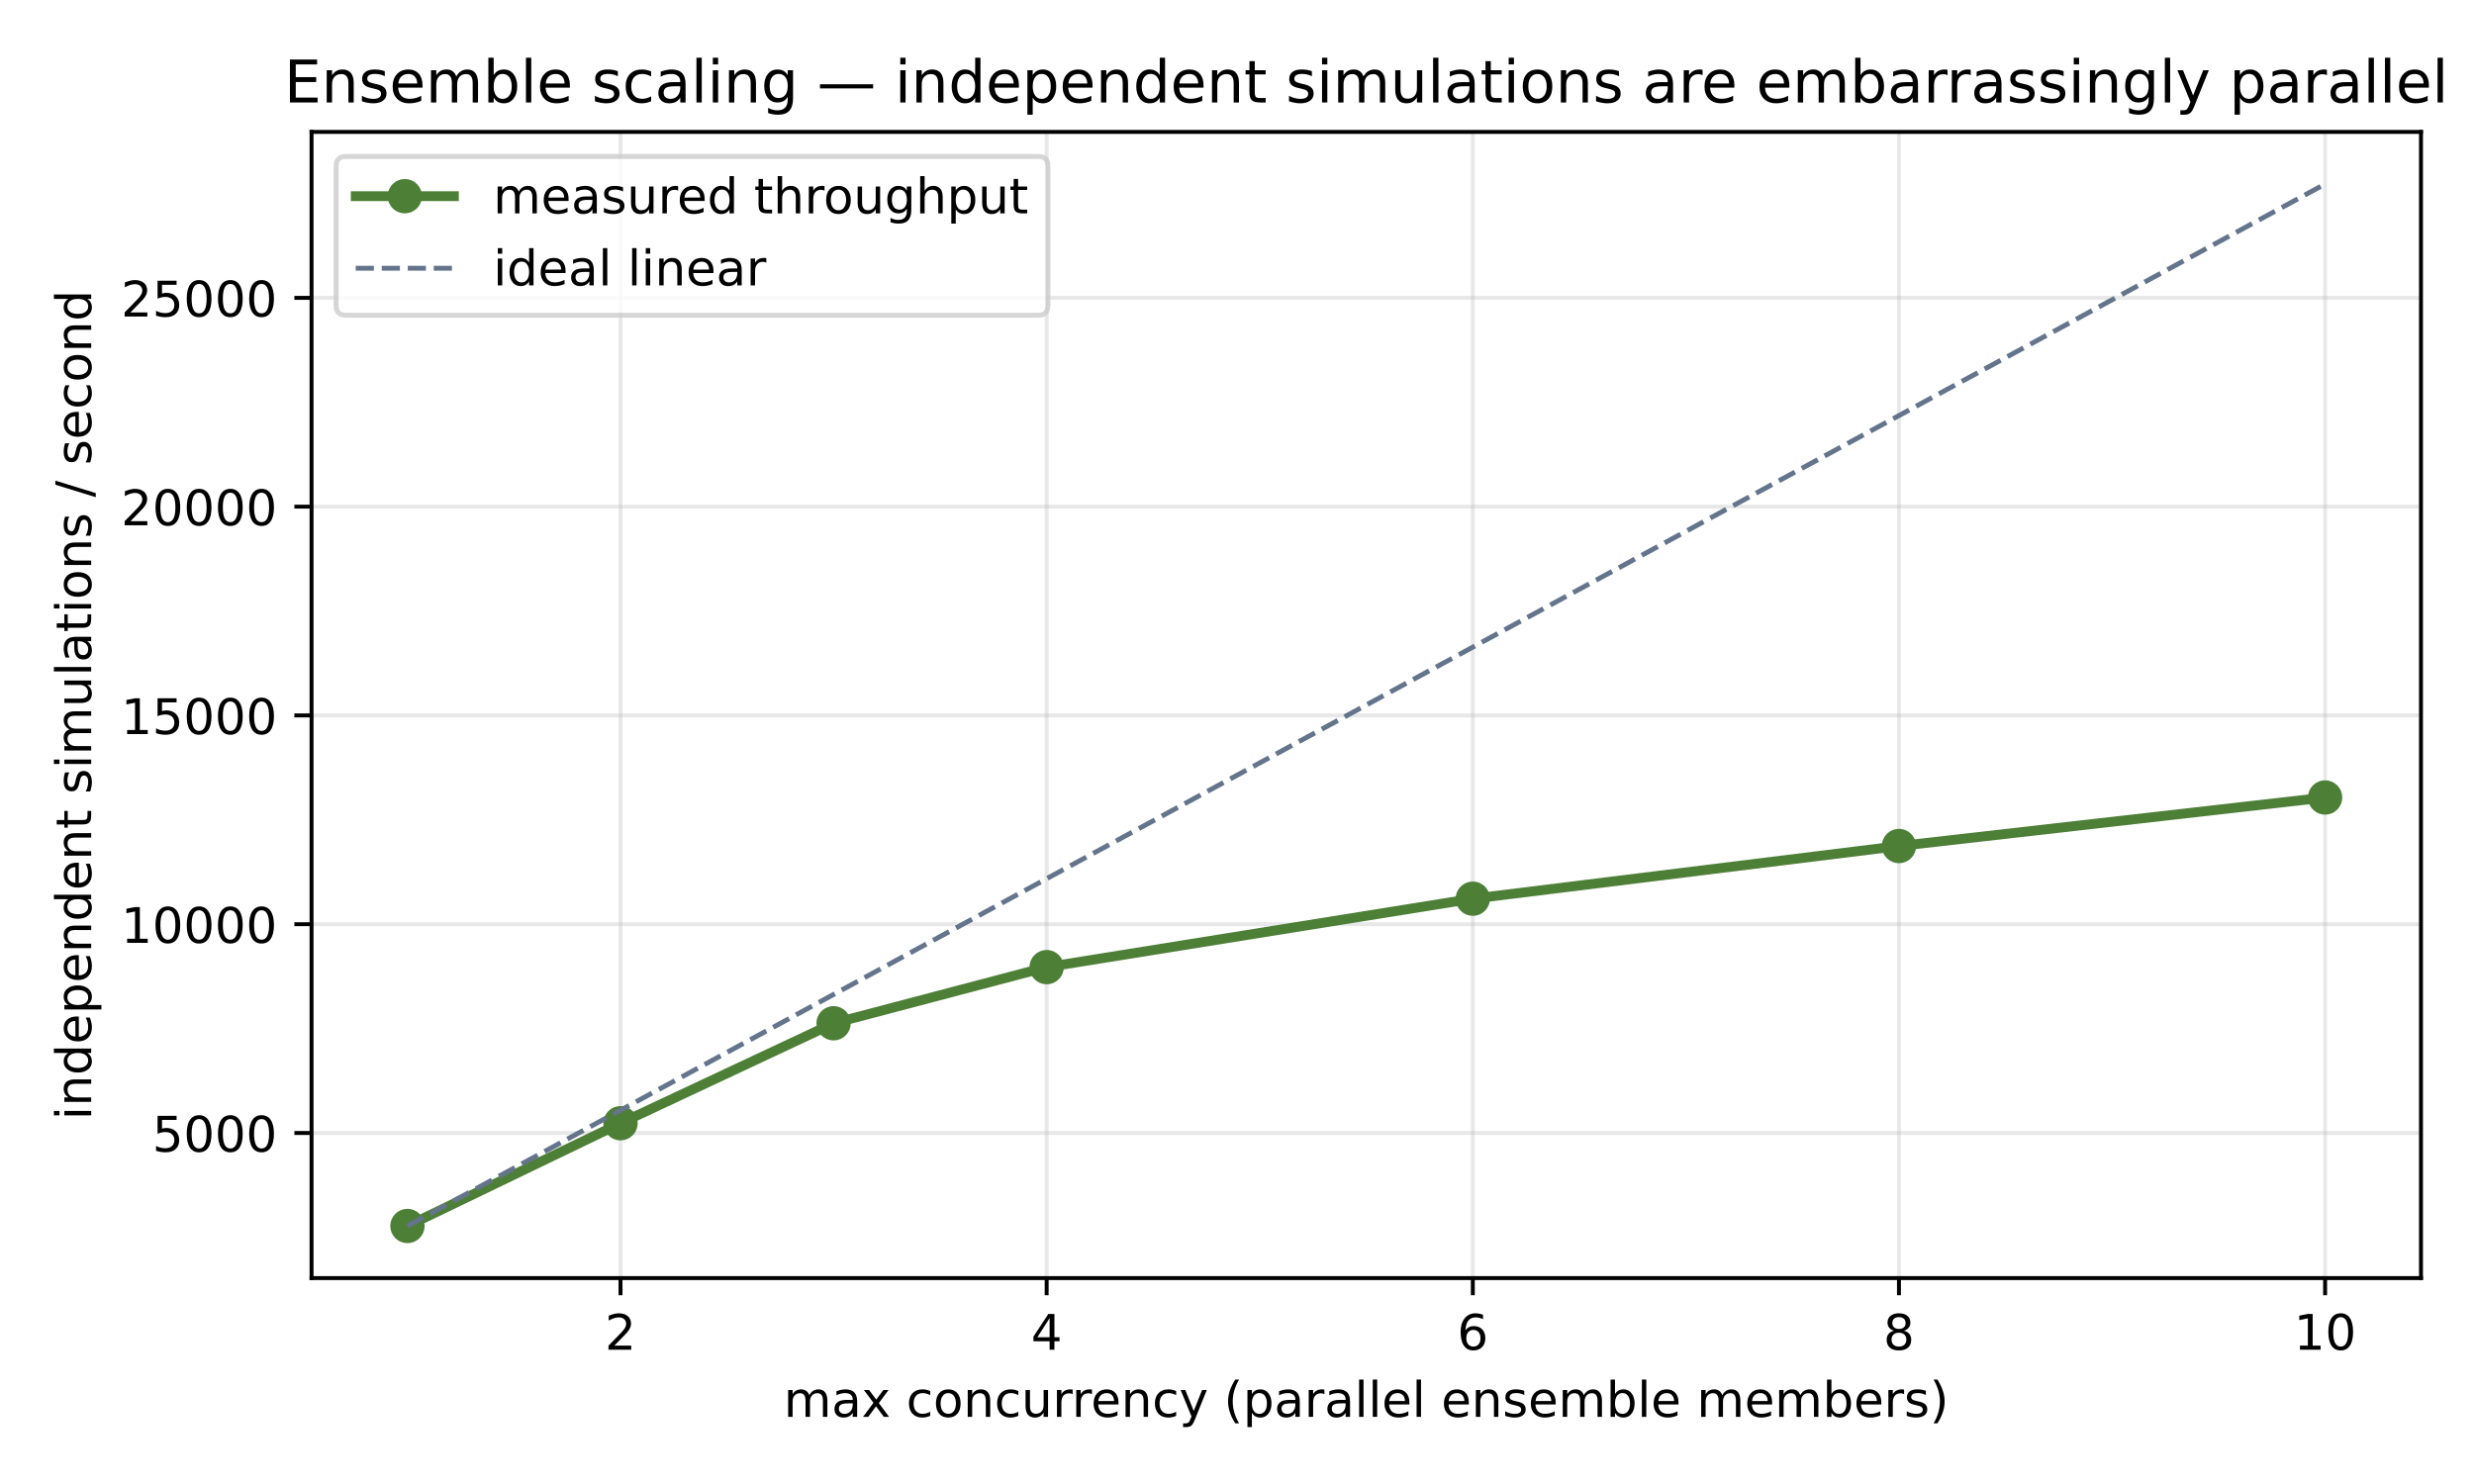
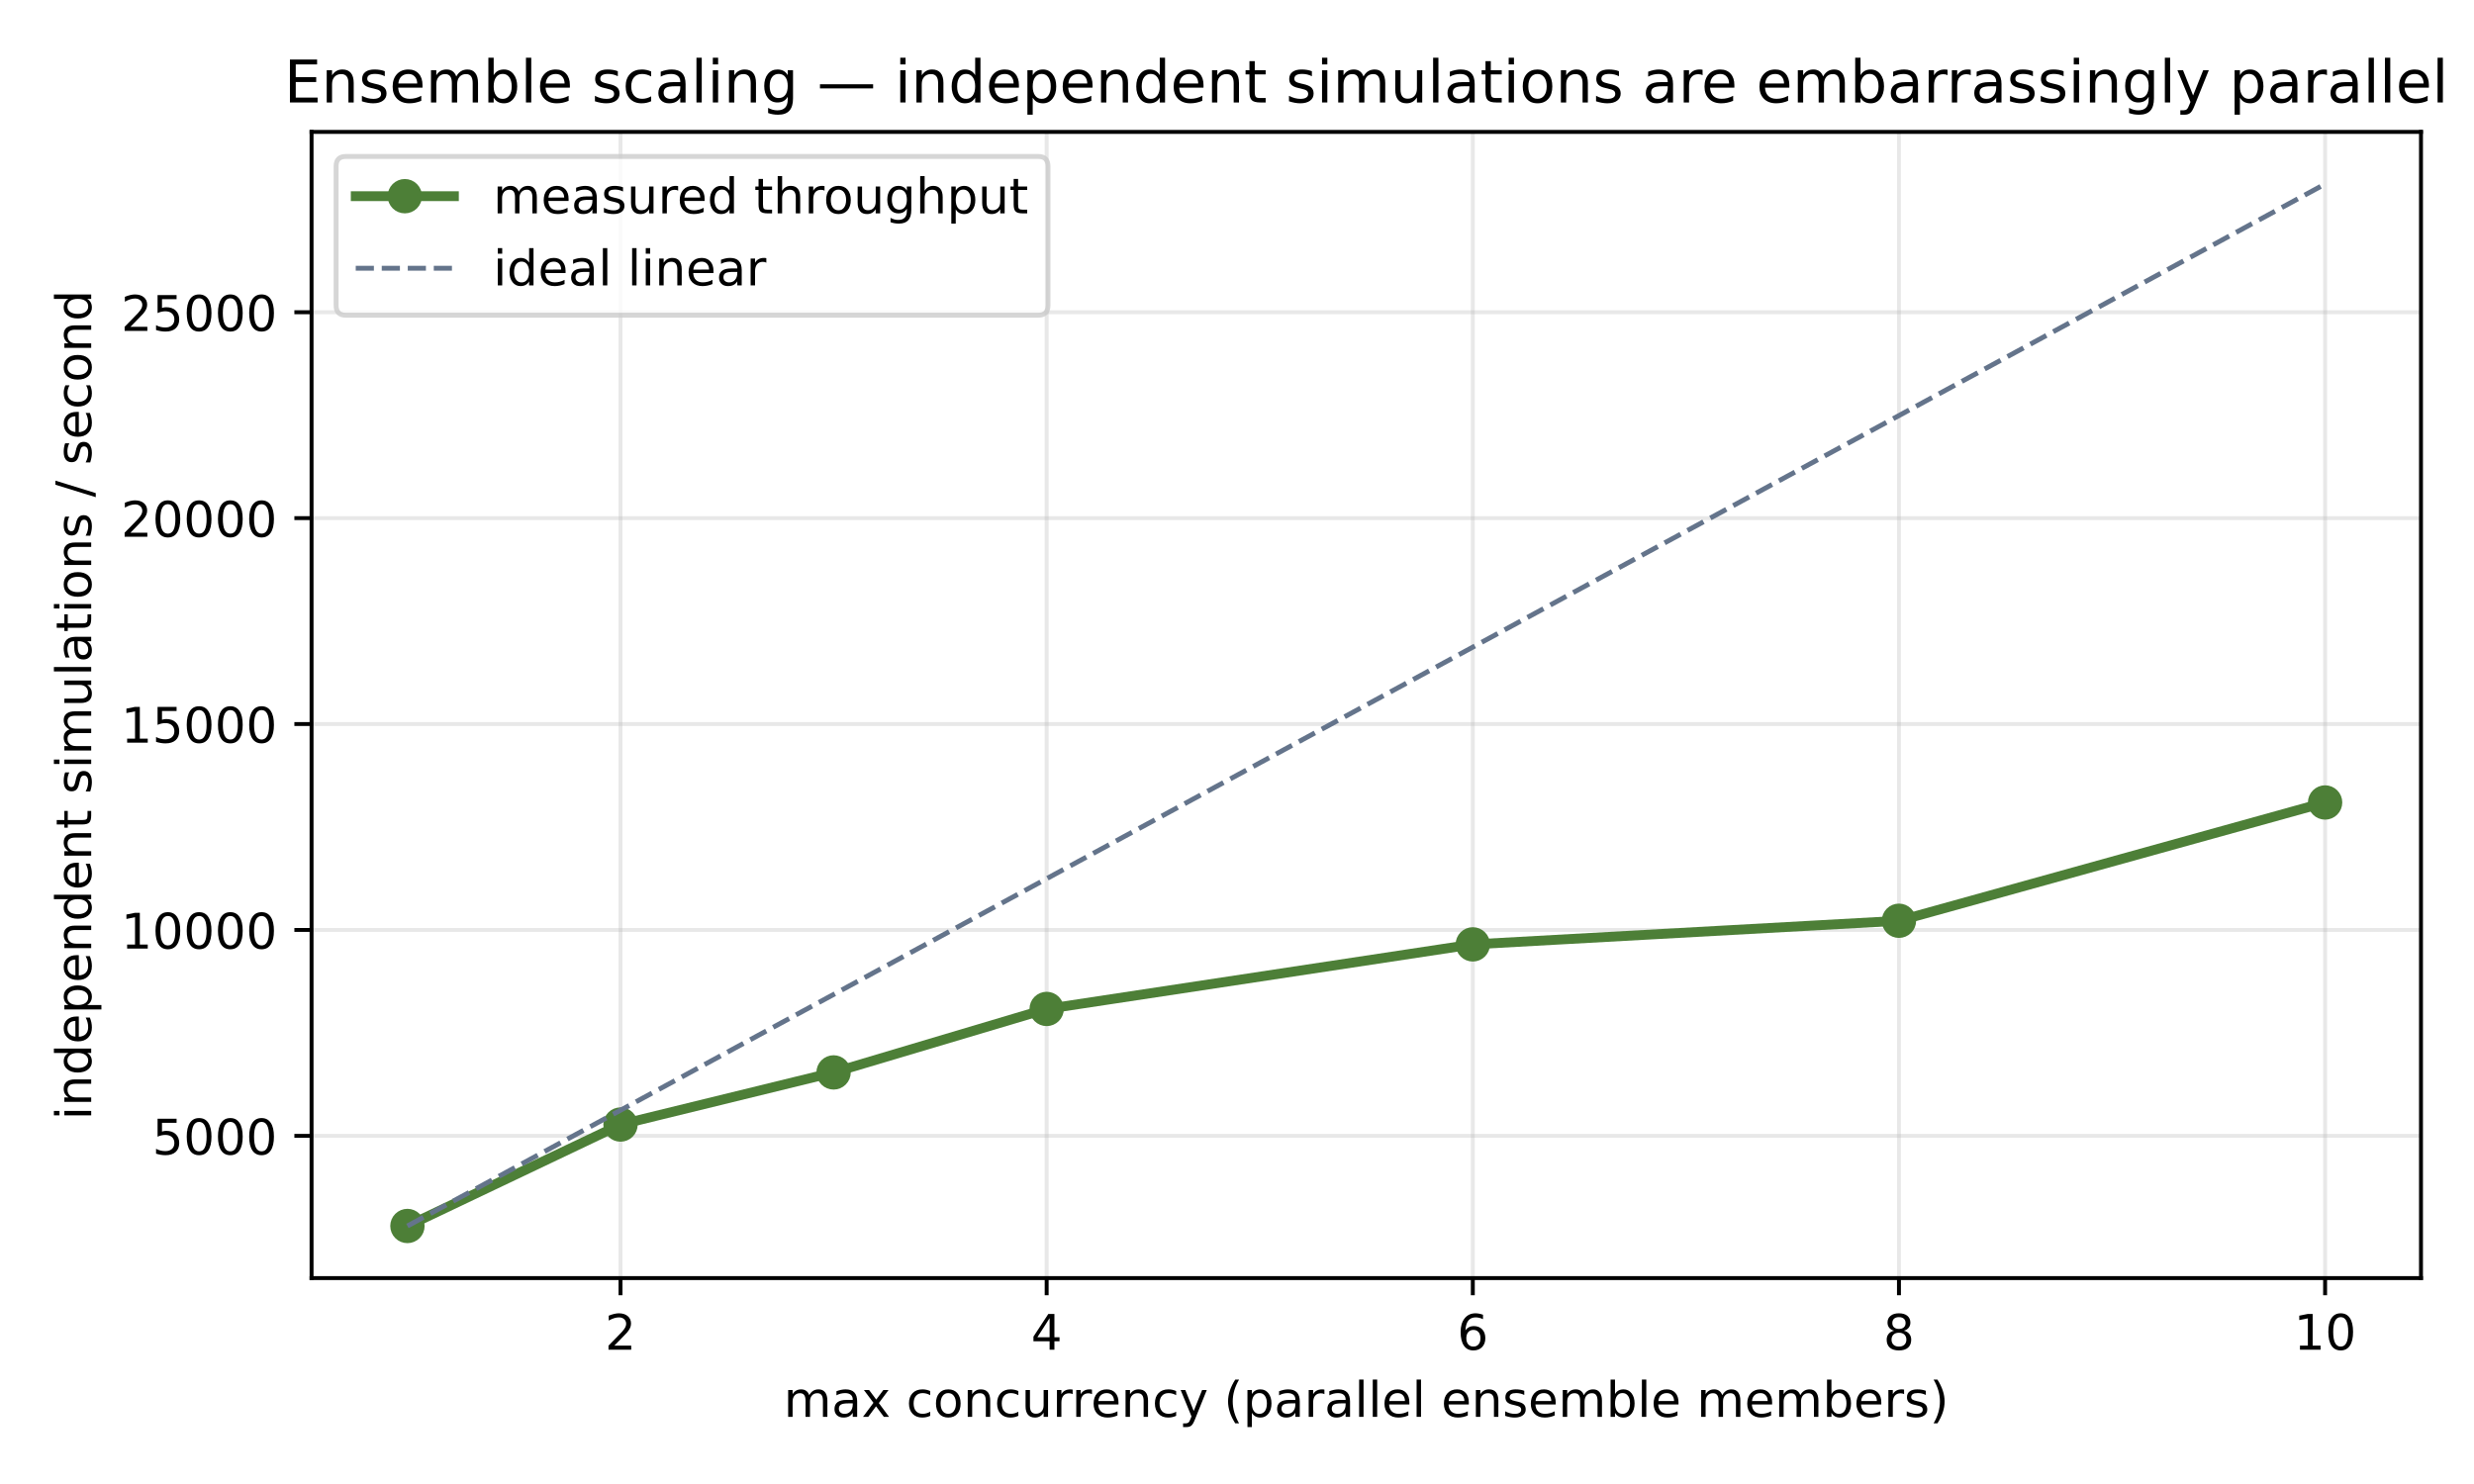
<svg xmlns="http://www.w3.org/2000/svg" xmlns:xlink="http://www.w3.org/1999/xlink" width="504pt" height="302.4pt" viewBox="0 0 504 302.4" version="1.1">
  <defs>
    <style type="text/css">*{stroke-linejoin: round; stroke-linecap: butt}</style>
  </defs>
  <g id="figure_1">
    <g id="patch_1">
      <path d="M 0 302.4  L 504 302.4  L 504 0  L 0 0  z " style="fill: #ffffff" />
    </g>
    <g id="axes_1">
      <g id="patch_2">
        <path d="M 63.47 260.44  L 493.2 260.44  L 493.2 26.88  L 63.47 26.88  z " style="fill: #ffffff" />
      </g>
      <g id="matplotlib.axis_1">
        <g id="xtick_1">
          <g id="line2d_1">
-             <path d="M 126.41 260.44  L 126.41 26.88  " clip-path="url(#pd95db8edc7)" style="fill: none; stroke: #b0b0b0; stroke-opacity: 0.3; stroke-width: 0.8; stroke-linecap: square" />
+             <path d="M 126.41 260.44  L 126.41 26.88  " clip-path="url(#p377f45c0ec)" style="fill: none; stroke: #b0b0b0; stroke-opacity: 0.3; stroke-width: 0.8; stroke-linecap: square" />
          </g>
          <g id="line2d_2">
            <defs>
-               <path id="m95d7e9eb11" d="M 0 0  L 0 3.5  " style="stroke: #000000; stroke-width: 0.8" />
+               <path id="m64a94ebdd0" d="M 0 0  L 0 3.5  " style="stroke: #000000; stroke-width: 0.8" />
            </defs>
            <g>
-               <use xlink:href="#m95d7e9eb11" x="126.41" y="260.44" style="stroke: #000000; stroke-width: 0.8" />
+               <use xlink:href="#m64a94ebdd0" x="126.41" y="260.44" style="stroke: #000000; stroke-width: 0.8" />
            </g>
          </g>
          <g id="text_1">
            <g transform="translate(123.229 275.0384) scale(0.1 -0.1)">
              <defs>
                <path id="DejaVuSans-32" d="M 1228 531  L 3431 531  L 3431 0  L 469 0  L 469 531  Q 828 903 1448 1529  Q 2069 2156 2228 2338  Q 2531 2678 2651 2914  Q 2772 3150 2772 3378  Q 2772 3750 2511 3984  Q 2250 4219 1831 4219  Q 1534 4219 1204 4116  Q 875 4013 500 3803  L 500 4441  Q 881 4594 1212 4672  Q 1544 4750 1819 4750  Q 2544 4750 2975 4387  Q 3406 4025 3406 3419  Q 3406 3131 3298 2873  Q 3191 2616 2906 2266  Q 2828 2175 2409 1742  Q 1991 1309 1228 531  z " transform="scale(0.015625)" />
              </defs>
              <use xlink:href="#DejaVuSans-32" />
            </g>
          </g>
        </g>
        <g id="xtick_2">
          <g id="line2d_3">
-             <path d="M 213.224 260.44  L 213.224 26.88  " clip-path="url(#pd95db8edc7)" style="fill: none; stroke: #b0b0b0; stroke-opacity: 0.3; stroke-width: 0.8; stroke-linecap: square" />
+             <path d="M 213.224 260.44  L 213.224 26.88  " clip-path="url(#p377f45c0ec)" style="fill: none; stroke: #b0b0b0; stroke-opacity: 0.3; stroke-width: 0.8; stroke-linecap: square" />
          </g>
          <g id="line2d_4">
            <g>
-               <use xlink:href="#m95d7e9eb11" x="213.224" y="260.44" style="stroke: #000000; stroke-width: 0.8" />
+               <use xlink:href="#m64a94ebdd0" x="213.224" y="260.44" style="stroke: #000000; stroke-width: 0.8" />
            </g>
          </g>
          <g id="text_2">
            <g transform="translate(210.0431 275.0384) scale(0.1 -0.1)">
              <defs>
                <path id="DejaVuSans-34" d="M 2419 4116  L 825 1625  L 2419 1625  L 2419 4116  z M 2253 4666  L 3047 4666  L 3047 1625  L 3713 1625  L 3713 1100  L 3047 1100  L 3047 0  L 2419 0  L 2419 1100  L 313 1100  L 313 1709  L 2253 4666  z " transform="scale(0.015625)" />
              </defs>
              <use xlink:href="#DejaVuSans-34" />
            </g>
          </g>
        </g>
        <g id="xtick_3">
          <g id="line2d_5">
-             <path d="M 300.039 260.44  L 300.039 26.88  " clip-path="url(#pd95db8edc7)" style="fill: none; stroke: #b0b0b0; stroke-opacity: 0.3; stroke-width: 0.8; stroke-linecap: square" />
+             <path d="M 300.039 260.44  L 300.039 26.88  " clip-path="url(#p377f45c0ec)" style="fill: none; stroke: #b0b0b0; stroke-opacity: 0.3; stroke-width: 0.8; stroke-linecap: square" />
          </g>
          <g id="line2d_6">
            <g>
-               <use xlink:href="#m95d7e9eb11" x="300.039" y="260.44" style="stroke: #000000; stroke-width: 0.8" />
+               <use xlink:href="#m64a94ebdd0" x="300.039" y="260.44" style="stroke: #000000; stroke-width: 0.8" />
            </g>
          </g>
          <g id="text_3">
            <g transform="translate(296.8573 275.0384) scale(0.1 -0.1)">
              <defs>
                <path id="DejaVuSans-36" d="M 2113 2584  Q 1688 2584 1439 2293  Q 1191 2003 1191 1497  Q 1191 994 1439 701  Q 1688 409 2113 409  Q 2538 409 2786 701  Q 3034 994 3034 1497  Q 3034 2003 2786 2293  Q 2538 2584 2113 2584  z M 3366 4563  L 3366 3988  Q 3128 4100 2886 4159  Q 2644 4219 2406 4219  Q 1781 4219 1451 3797  Q 1122 3375 1075 2522  Q 1259 2794 1537 2939  Q 1816 3084 2150 3084  Q 2853 3084 3261 2657  Q 3669 2231 3669 1497  Q 3669 778 3244 343  Q 2819 -91 2113 -91  Q 1303 -91 875 529  Q 447 1150 447 2328  Q 447 3434 972 4092  Q 1497 4750 2381 4750  Q 2619 4750 2861 4703  Q 3103 4656 3366 4563  z " transform="scale(0.015625)" />
              </defs>
              <use xlink:href="#DejaVuSans-36" />
            </g>
          </g>
        </g>
        <g id="xtick_4">
          <g id="line2d_7">
-             <path d="M 386.853 260.44  L 386.853 26.88  " clip-path="url(#pd95db8edc7)" style="fill: none; stroke: #b0b0b0; stroke-opacity: 0.3; stroke-width: 0.8; stroke-linecap: square" />
+             <path d="M 386.853 260.44  L 386.853 26.88  " clip-path="url(#p377f45c0ec)" style="fill: none; stroke: #b0b0b0; stroke-opacity: 0.3; stroke-width: 0.8; stroke-linecap: square" />
          </g>
          <g id="line2d_8">
            <g>
-               <use xlink:href="#m95d7e9eb11" x="386.853" y="260.44" style="stroke: #000000; stroke-width: 0.8" />
+               <use xlink:href="#m64a94ebdd0" x="386.853" y="260.44" style="stroke: #000000; stroke-width: 0.8" />
            </g>
          </g>
          <g id="text_4">
            <g transform="translate(383.6714 275.0384) scale(0.1 -0.1)">
              <defs>
                <path id="DejaVuSans-38" d="M 2034 2216  Q 1584 2216 1326 1975  Q 1069 1734 1069 1313  Q 1069 891 1326 650  Q 1584 409 2034 409  Q 2484 409 2743 651  Q 3003 894 3003 1313  Q 3003 1734 2745 1975  Q 2488 2216 2034 2216  z M 1403 2484  Q 997 2584 770 2862  Q 544 3141 544 3541  Q 544 4100 942 4425  Q 1341 4750 2034 4750  Q 2731 4750 3128 4425  Q 3525 4100 3525 3541  Q 3525 3141 3298 2862  Q 3072 2584 2669 2484  Q 3125 2378 3379 2068  Q 3634 1759 3634 1313  Q 3634 634 3220 271  Q 2806 -91 2034 -91  Q 1263 -91 848 271  Q 434 634 434 1313  Q 434 1759 690 2068  Q 947 2378 1403 2484  z M 1172 3481  Q 1172 3119 1398 2916  Q 1625 2713 2034 2713  Q 2441 2713 2670 2916  Q 2900 3119 2900 3481  Q 2900 3844 2670 4047  Q 2441 4250 2034 4250  Q 1625 4250 1398 4047  Q 1172 3844 1172 3481  z " transform="scale(0.015625)" />
              </defs>
              <use xlink:href="#DejaVuSans-38" />
            </g>
          </g>
        </g>
        <g id="xtick_5">
          <g id="line2d_9">
-             <path d="M 473.667 260.44  L 473.667 26.88  " clip-path="url(#pd95db8edc7)" style="fill: none; stroke: #b0b0b0; stroke-opacity: 0.3; stroke-width: 0.8; stroke-linecap: square" />
+             <path d="M 473.667 260.44  L 473.667 26.88  " clip-path="url(#p377f45c0ec)" style="fill: none; stroke: #b0b0b0; stroke-opacity: 0.3; stroke-width: 0.8; stroke-linecap: square" />
          </g>
          <g id="line2d_10">
            <g>
-               <use xlink:href="#m95d7e9eb11" x="473.667" y="260.44" style="stroke: #000000; stroke-width: 0.8" />
+               <use xlink:href="#m64a94ebdd0" x="473.667" y="260.44" style="stroke: #000000; stroke-width: 0.8" />
            </g>
          </g>
          <g id="text_5">
            <g transform="translate(467.3043 275.0384) scale(0.1 -0.1)">
              <defs>
                <path id="DejaVuSans-31" d="M 794 531  L 1825 531  L 1825 4091  L 703 3866  L 703 4441  L 1819 4666  L 2450 4666  L 2450 531  L 3481 531  L 3481 0  L 794 0  L 794 531  z " transform="scale(0.015625)" />
                <path id="DejaVuSans-30" d="M 2034 4250  Q 1547 4250 1301 3770  Q 1056 3291 1056 2328  Q 1056 1369 1301 889  Q 1547 409 2034 409  Q 2525 409 2770 889  Q 3016 1369 3016 2328  Q 3016 3291 2770 3770  Q 2525 4250 2034 4250  z M 2034 4750  Q 2819 4750 3233 4129  Q 3647 3509 3647 2328  Q 3647 1150 3233 529  Q 2819 -91 2034 -91  Q 1250 -91 836 529  Q 422 1150 422 2328  Q 422 3509 836 4129  Q 1250 4750 2034 4750  z " transform="scale(0.015625)" />
              </defs>
              <use xlink:href="#DejaVuSans-31" />
              <use xlink:href="#DejaVuSans-30" transform="translate(63.62305 0)" />
            </g>
          </g>
        </g>
        <g id="text_6">
          <g transform="translate(159.6569 288.7166) scale(0.1 -0.1)">
            <defs>
              <path id="DejaVuSans-6d" d="M 3328 2828  Q 3544 3216 3844 3400  Q 4144 3584 4550 3584  Q 5097 3584 5394 3201  Q 5691 2819 5691 2113  L 5691 0  L 5113 0  L 5113 2094  Q 5113 2597 4934 2840  Q 4756 3084 4391 3084  Q 3944 3084 3684 2787  Q 3425 2491 3425 1978  L 3425 0  L 2847 0  L 2847 2094  Q 2847 2600 2669 2842  Q 2491 3084 2119 3084  Q 1678 3084 1418 2786  Q 1159 2488 1159 1978  L 1159 0  L 581 0  L 581 3500  L 1159 3500  L 1159 2956  Q 1356 3278 1631 3431  Q 1906 3584 2284 3584  Q 2666 3584 2933 3390  Q 3200 3197 3328 2828  z " transform="scale(0.015625)" />
              <path id="DejaVuSans-61" d="M 2194 1759  Q 1497 1759 1228 1600  Q 959 1441 959 1056  Q 959 750 1161 570  Q 1363 391 1709 391  Q 2188 391 2477 730  Q 2766 1069 2766 1631  L 2766 1759  L 2194 1759  z M 3341 1997  L 3341 0  L 2766 0  L 2766 531  Q 2569 213 2275 61  Q 1981 -91 1556 -91  Q 1019 -91 701 211  Q 384 513 384 1019  Q 384 1609 779 1909  Q 1175 2209 1959 2209  L 2766 2209  L 2766 2266  Q 2766 2663 2505 2880  Q 2244 3097 1772 3097  Q 1472 3097 1187 3025  Q 903 2953 641 2809  L 641 3341  Q 956 3463 1253 3523  Q 1550 3584 1831 3584  Q 2591 3584 2966 3190  Q 3341 2797 3341 1997  z " transform="scale(0.015625)" />
              <path id="DejaVuSans-78" d="M 3513 3500  L 2247 1797  L 3578 0  L 2900 0  L 1881 1375  L 863 0  L 184 0  L 1544 1831  L 300 3500  L 978 3500  L 1906 2253  L 2834 3500  L 3513 3500  z " transform="scale(0.015625)" />
              <path id="DejaVuSans-20" transform="scale(0.015625)" />
              <path id="DejaVuSans-63" d="M 3122 3366  L 3122 2828  Q 2878 2963 2633 3030  Q 2388 3097 2138 3097  Q 1578 3097 1268 2742  Q 959 2388 959 1747  Q 959 1106 1268 751  Q 1578 397 2138 397  Q 2388 397 2633 464  Q 2878 531 3122 666  L 3122 134  Q 2881 22 2623 -34  Q 2366 -91 2075 -91  Q 1284 -91 818 406  Q 353 903 353 1747  Q 353 2603 823 3093  Q 1294 3584 2113 3584  Q 2378 3584 2631 3529  Q 2884 3475 3122 3366  z " transform="scale(0.015625)" />
              <path id="DejaVuSans-6f" d="M 1959 3097  Q 1497 3097 1228 2736  Q 959 2375 959 1747  Q 959 1119 1226 758  Q 1494 397 1959 397  Q 2419 397 2687 759  Q 2956 1122 2956 1747  Q 2956 2369 2687 2733  Q 2419 3097 1959 3097  z M 1959 3584  Q 2709 3584 3137 3096  Q 3566 2609 3566 1747  Q 3566 888 3137 398  Q 2709 -91 1959 -91  Q 1206 -91 779 398  Q 353 888 353 1747  Q 353 2609 779 3096  Q 1206 3584 1959 3584  z " transform="scale(0.015625)" />
              <path id="DejaVuSans-6e" d="M 3513 2113  L 3513 0  L 2938 0  L 2938 2094  Q 2938 2591 2744 2837  Q 2550 3084 2163 3084  Q 1697 3084 1428 2787  Q 1159 2491 1159 1978  L 1159 0  L 581 0  L 581 3500  L 1159 3500  L 1159 2956  Q 1366 3272 1645 3428  Q 1925 3584 2291 3584  Q 2894 3584 3203 3211  Q 3513 2838 3513 2113  z " transform="scale(0.015625)" />
              <path id="DejaVuSans-75" d="M 544 1381  L 544 3500  L 1119 3500  L 1119 1403  Q 1119 906 1312 657  Q 1506 409 1894 409  Q 2359 409 2629 706  Q 2900 1003 2900 1516  L 2900 3500  L 3475 3500  L 3475 0  L 2900 0  L 2900 538  Q 2691 219 2414 64  Q 2138 -91 1772 -91  Q 1169 -91 856 284  Q 544 659 544 1381  z M 1991 3584  L 1991 3584  z " transform="scale(0.015625)" />
              <path id="DejaVuSans-72" d="M 2631 2963  Q 2534 3019 2420 3045  Q 2306 3072 2169 3072  Q 1681 3072 1420 2755  Q 1159 2438 1159 1844  L 1159 0  L 581 0  L 581 3500  L 1159 3500  L 1159 2956  Q 1341 3275 1631 3429  Q 1922 3584 2338 3584  Q 2397 3584 2469 3576  Q 2541 3569 2628 3553  L 2631 2963  z " transform="scale(0.015625)" />
              <path id="DejaVuSans-65" d="M 3597 1894  L 3597 1613  L 953 1613  Q 991 1019 1311 708  Q 1631 397 2203 397  Q 2534 397 2845 478  Q 3156 559 3463 722  L 3463 178  Q 3153 47 2828 -22  Q 2503 -91 2169 -91  Q 1331 -91 842 396  Q 353 884 353 1716  Q 353 2575 817 3079  Q 1281 3584 2069 3584  Q 2775 3584 3186 3129  Q 3597 2675 3597 1894  z M 3022 2063  Q 3016 2534 2758 2815  Q 2500 3097 2075 3097  Q 1594 3097 1305 2825  Q 1016 2553 972 2059  L 3022 2063  z " transform="scale(0.015625)" />
              <path id="DejaVuSans-79" d="M 2059 -325  Q 1816 -950 1584 -1140  Q 1353 -1331 966 -1331  L 506 -1331  L 506 -850  L 844 -850  Q 1081 -850 1212 -737  Q 1344 -625 1503 -206  L 1606 56  L 191 3500  L 800 3500  L 1894 763  L 2988 3500  L 3597 3500  L 2059 -325  z " transform="scale(0.015625)" />
              <path id="DejaVuSans-28" d="M 1984 4856  Q 1566 4138 1362 3434  Q 1159 2731 1159 2009  Q 1159 1288 1364 580  Q 1569 -128 1984 -844  L 1484 -844  Q 1016 -109 783 600  Q 550 1309 550 2009  Q 550 2706 781 3412  Q 1013 4119 1484 4856  L 1984 4856  z " transform="scale(0.015625)" />
              <path id="DejaVuSans-70" d="M 1159 525  L 1159 -1331  L 581 -1331  L 581 3500  L 1159 3500  L 1159 2969  Q 1341 3281 1617 3432  Q 1894 3584 2278 3584  Q 2916 3584 3314 3078  Q 3713 2572 3713 1747  Q 3713 922 3314 415  Q 2916 -91 2278 -91  Q 1894 -91 1617 61  Q 1341 213 1159 525  z M 3116 1747  Q 3116 2381 2855 2742  Q 2594 3103 2138 3103  Q 1681 3103 1420 2742  Q 1159 2381 1159 1747  Q 1159 1113 1420 752  Q 1681 391 2138 391  Q 2594 391 2855 752  Q 3116 1113 3116 1747  z " transform="scale(0.015625)" />
              <path id="DejaVuSans-6c" d="M 603 4863  L 1178 4863  L 1178 0  L 603 0  L 603 4863  z " transform="scale(0.015625)" />
              <path id="DejaVuSans-73" d="M 2834 3397  L 2834 2853  Q 2591 2978 2328 3040  Q 2066 3103 1784 3103  Q 1356 3103 1142 2972  Q 928 2841 928 2578  Q 928 2378 1081 2264  Q 1234 2150 1697 2047  L 1894 2003  Q 2506 1872 2764 1633  Q 3022 1394 3022 966  Q 3022 478 2636 193  Q 2250 -91 1575 -91  Q 1294 -91 989 -36  Q 684 19 347 128  L 347 722  Q 666 556 975 473  Q 1284 391 1588 391  Q 1994 391 2212 530  Q 2431 669 2431 922  Q 2431 1156 2273 1281  Q 2116 1406 1581 1522  L 1381 1569  Q 847 1681 609 1914  Q 372 2147 372 2553  Q 372 3047 722 3315  Q 1072 3584 1716 3584  Q 2034 3584 2315 3537  Q 2597 3491 2834 3397  z " transform="scale(0.015625)" />
              <path id="DejaVuSans-62" d="M 3116 1747  Q 3116 2381 2855 2742  Q 2594 3103 2138 3103  Q 1681 3103 1420 2742  Q 1159 2381 1159 1747  Q 1159 1113 1420 752  Q 1681 391 2138 391  Q 2594 391 2855 752  Q 3116 1113 3116 1747  z M 1159 2969  Q 1341 3281 1617 3432  Q 1894 3584 2278 3584  Q 2916 3584 3314 3078  Q 3713 2572 3713 1747  Q 3713 922 3314 415  Q 2916 -91 2278 -91  Q 1894 -91 1617 61  Q 1341 213 1159 525  L 1159 0  L 581 0  L 581 4863  L 1159 4863  L 1159 2969  z " transform="scale(0.015625)" />
              <path id="DejaVuSans-29" d="M 513 4856  L 1013 4856  Q 1481 4119 1714 3412  Q 1947 2706 1947 2009  Q 1947 1309 1714 600  Q 1481 -109 1013 -844  L 513 -844  Q 928 -128 1133 580  Q 1338 1288 1338 2009  Q 1338 2731 1133 3434  Q 928 4138 513 4856  z " transform="scale(0.015625)" />
            </defs>
            <use xlink:href="#DejaVuSans-6d" />
            <use xlink:href="#DejaVuSans-61" transform="translate(97.41211 0)" />
            <use xlink:href="#DejaVuSans-78" transform="translate(158.6914 0)" />
            <use xlink:href="#DejaVuSans-20" transform="translate(217.8711 0)" />
            <use xlink:href="#DejaVuSans-63" transform="translate(249.6582 0)" />
            <use xlink:href="#DejaVuSans-6f" transform="translate(304.6387 0)" />
            <use xlink:href="#DejaVuSans-6e" transform="translate(365.8203 0)" />
            <use xlink:href="#DejaVuSans-63" transform="translate(429.1992 0)" />
            <use xlink:href="#DejaVuSans-75" transform="translate(484.1797 0)" />
            <use xlink:href="#DejaVuSans-72" transform="translate(547.5586 0)" />
            <use xlink:href="#DejaVuSans-72" transform="translate(586.9219 0)" />
            <use xlink:href="#DejaVuSans-65" transform="translate(625.7852 0)" />
            <use xlink:href="#DejaVuSans-6e" transform="translate(687.3086 0)" />
            <use xlink:href="#DejaVuSans-63" transform="translate(750.6875 0)" />
            <use xlink:href="#DejaVuSans-79" transform="translate(805.668 0)" />
            <use xlink:href="#DejaVuSans-20" transform="translate(864.8477 0)" />
            <use xlink:href="#DejaVuSans-28" transform="translate(896.6348 0)" />
            <use xlink:href="#DejaVuSans-70" transform="translate(935.6484 0)" />
            <use xlink:href="#DejaVuSans-61" transform="translate(999.125 0)" />
            <use xlink:href="#DejaVuSans-72" transform="translate(1060.404 0)" />
            <use xlink:href="#DejaVuSans-61" transform="translate(1101.518 0)" />
            <use xlink:href="#DejaVuSans-6c" transform="translate(1162.797 0)" />
            <use xlink:href="#DejaVuSans-6c" transform="translate(1190.58 0)" />
            <use xlink:href="#DejaVuSans-65" transform="translate(1218.363 0)" />
            <use xlink:href="#DejaVuSans-6c" transform="translate(1279.887 0)" />
            <use xlink:href="#DejaVuSans-20" transform="translate(1307.67 0)" />
            <use xlink:href="#DejaVuSans-65" transform="translate(1339.457 0)" />
            <use xlink:href="#DejaVuSans-6e" transform="translate(1400.98 0)" />
            <use xlink:href="#DejaVuSans-73" transform="translate(1464.359 0)" />
            <use xlink:href="#DejaVuSans-65" transform="translate(1516.459 0)" />
            <use xlink:href="#DejaVuSans-6d" transform="translate(1577.982 0)" />
            <use xlink:href="#DejaVuSans-62" transform="translate(1675.395 0)" />
            <use xlink:href="#DejaVuSans-6c" transform="translate(1738.871 0)" />
            <use xlink:href="#DejaVuSans-65" transform="translate(1766.654 0)" />
            <use xlink:href="#DejaVuSans-20" transform="translate(1828.178 0)" />
            <use xlink:href="#DejaVuSans-6d" transform="translate(1859.965 0)" />
            <use xlink:href="#DejaVuSans-65" transform="translate(1957.377 0)" />
            <use xlink:href="#DejaVuSans-6d" transform="translate(2018.9 0)" />
            <use xlink:href="#DejaVuSans-62" transform="translate(2116.312 0)" />
            <use xlink:href="#DejaVuSans-65" transform="translate(2179.789 0)" />
            <use xlink:href="#DejaVuSans-72" transform="translate(2241.312 0)" />
            <use xlink:href="#DejaVuSans-73" transform="translate(2282.426 0)" />
            <use xlink:href="#DejaVuSans-29" transform="translate(2334.525 0)" />
          </g>
        </g>
      </g>
      <g id="matplotlib.axis_2">
        <g id="ytick_1">
          <g id="line2d_11">
-             <path d="M 63.47 230.871  L 493.2 230.871  " clip-path="url(#pd95db8edc7)" style="fill: none; stroke: #b0b0b0; stroke-opacity: 0.3; stroke-width: 0.8; stroke-linecap: square" />
+             <path d="M 63.47 231.457  L 493.2 231.457  " clip-path="url(#p377f45c0ec)" style="fill: none; stroke: #b0b0b0; stroke-opacity: 0.3; stroke-width: 0.8; stroke-linecap: square" />
          </g>
          <g id="line2d_12">
            <defs>
-               <path id="m97a68e7885" d="M 0 0  L -3.5 0  " style="stroke: #000000; stroke-width: 0.8" />
+               <path id="m5ced6eee40" d="M 0 0  L -3.5 0  " style="stroke: #000000; stroke-width: 0.8" />
            </defs>
            <g>
-               <use xlink:href="#m97a68e7885" x="63.47" y="230.871" style="stroke: #000000; stroke-width: 0.8" />
+               <use xlink:href="#m5ced6eee40" x="63.47" y="231.457" style="stroke: #000000; stroke-width: 0.8" />
            </g>
          </g>
          <g id="text_7">
-             <g transform="translate(31.02 234.6703) scale(0.1 -0.1)">
+             <g transform="translate(31.02 235.2562) scale(0.1 -0.1)">
              <defs>
                <path id="DejaVuSans-35" d="M 691 4666  L 3169 4666  L 3169 4134  L 1269 4134  L 1269 2991  Q 1406 3038 1543 3061  Q 1681 3084 1819 3084  Q 2600 3084 3056 2656  Q 3513 2228 3513 1497  Q 3513 744 3044 326  Q 2575 -91 1722 -91  Q 1428 -91 1123 -41  Q 819 9 494 109  L 494 744  Q 775 591 1075 516  Q 1375 441 1709 441  Q 2250 441 2565 725  Q 2881 1009 2881 1497  Q 2881 1984 2565 2268  Q 2250 2553 1709 2553  Q 1456 2553 1204 2497  Q 953 2441 691 2322  L 691 4666  z " transform="scale(0.015625)" />
              </defs>
              <use xlink:href="#DejaVuSans-35" />
              <use xlink:href="#DejaVuSans-30" transform="translate(63.62305 0)" />
              <use xlink:href="#DejaVuSans-30" transform="translate(127.2461 0)" />
              <use xlink:href="#DejaVuSans-30" transform="translate(190.8691 0)" />
            </g>
          </g>
        </g>
        <g id="ytick_2">
          <g id="line2d_13">
-             <path d="M 63.47 188.327  L 493.2 188.327  " clip-path="url(#pd95db8edc7)" style="fill: none; stroke: #b0b0b0; stroke-opacity: 0.3; stroke-width: 0.8; stroke-linecap: square" />
+             <path d="M 63.47 189.498  L 493.2 189.498  " clip-path="url(#p377f45c0ec)" style="fill: none; stroke: #b0b0b0; stroke-opacity: 0.3; stroke-width: 0.8; stroke-linecap: square" />
          </g>
          <g id="line2d_14">
            <g>
-               <use xlink:href="#m97a68e7885" x="63.47" y="188.327" style="stroke: #000000; stroke-width: 0.8" />
+               <use xlink:href="#m5ced6eee40" x="63.47" y="189.498" style="stroke: #000000; stroke-width: 0.8" />
            </g>
          </g>
          <g id="text_8">
-             <g transform="translate(24.6575 192.1258) scale(0.1 -0.1)">
+             <g transform="translate(24.6575 193.2975) scale(0.1 -0.1)">
              <use xlink:href="#DejaVuSans-31" />
              <use xlink:href="#DejaVuSans-30" transform="translate(63.62305 0)" />
              <use xlink:href="#DejaVuSans-30" transform="translate(127.2461 0)" />
              <use xlink:href="#DejaVuSans-30" transform="translate(190.8691 0)" />
              <use xlink:href="#DejaVuSans-30" transform="translate(254.4922 0)" />
            </g>
          </g>
        </g>
        <g id="ytick_3">
          <g id="line2d_15">
-             <path d="M 63.47 145.782  L 493.2 145.782  " clip-path="url(#pd95db8edc7)" style="fill: none; stroke: #b0b0b0; stroke-opacity: 0.3; stroke-width: 0.8; stroke-linecap: square" />
+             <path d="M 63.47 147.54  L 493.2 147.54  " clip-path="url(#p377f45c0ec)" style="fill: none; stroke: #b0b0b0; stroke-opacity: 0.3; stroke-width: 0.8; stroke-linecap: square" />
          </g>
          <g id="line2d_16">
            <g>
-               <use xlink:href="#m97a68e7885" x="63.47" y="145.782" style="stroke: #000000; stroke-width: 0.8" />
+               <use xlink:href="#m5ced6eee40" x="63.47" y="147.54" style="stroke: #000000; stroke-width: 0.8" />
            </g>
          </g>
          <g id="text_9">
-             <g transform="translate(24.6575 149.5813) scale(0.1 -0.1)">
+             <g transform="translate(24.6575 151.3389) scale(0.1 -0.1)">
              <use xlink:href="#DejaVuSans-31" />
              <use xlink:href="#DejaVuSans-35" transform="translate(63.62305 0)" />
              <use xlink:href="#DejaVuSans-30" transform="translate(127.2461 0)" />
              <use xlink:href="#DejaVuSans-30" transform="translate(190.8691 0)" />
              <use xlink:href="#DejaVuSans-30" transform="translate(254.4922 0)" />
            </g>
          </g>
        </g>
        <g id="ytick_4">
          <g id="line2d_17">
-             <path d="M 63.47 103.238  L 493.2 103.238  " clip-path="url(#pd95db8edc7)" style="fill: none; stroke: #b0b0b0; stroke-opacity: 0.3; stroke-width: 0.8; stroke-linecap: square" />
+             <path d="M 63.47 105.581  L 493.2 105.581  " clip-path="url(#p377f45c0ec)" style="fill: none; stroke: #b0b0b0; stroke-opacity: 0.3; stroke-width: 0.8; stroke-linecap: square" />
          </g>
          <g id="line2d_18">
            <g>
-               <use xlink:href="#m97a68e7885" x="63.47" y="103.238" style="stroke: #000000; stroke-width: 0.8" />
+               <use xlink:href="#m5ced6eee40" x="63.47" y="105.581" style="stroke: #000000; stroke-width: 0.8" />
            </g>
          </g>
          <g id="text_10">
-             <g transform="translate(24.6575 107.0369) scale(0.1 -0.1)">
+             <g transform="translate(24.6575 109.3803) scale(0.1 -0.1)">
              <use xlink:href="#DejaVuSans-32" />
              <use xlink:href="#DejaVuSans-30" transform="translate(63.62305 0)" />
              <use xlink:href="#DejaVuSans-30" transform="translate(127.2461 0)" />
              <use xlink:href="#DejaVuSans-30" transform="translate(190.8691 0)" />
              <use xlink:href="#DejaVuSans-30" transform="translate(254.4922 0)" />
            </g>
          </g>
        </g>
        <g id="ytick_5">
          <g id="line2d_19">
-             <path d="M 63.47 60.693  L 493.2 60.693  " clip-path="url(#pd95db8edc7)" style="fill: none; stroke: #b0b0b0; stroke-opacity: 0.3; stroke-width: 0.8; stroke-linecap: square" />
+             <path d="M 63.47 63.622  L 493.2 63.622  " clip-path="url(#p377f45c0ec)" style="fill: none; stroke: #b0b0b0; stroke-opacity: 0.3; stroke-width: 0.8; stroke-linecap: square" />
          </g>
          <g id="line2d_20">
            <g>
-               <use xlink:href="#m97a68e7885" x="63.47" y="60.693" style="stroke: #000000; stroke-width: 0.8" />
+               <use xlink:href="#m5ced6eee40" x="63.47" y="63.622" style="stroke: #000000; stroke-width: 0.8" />
            </g>
          </g>
          <g id="text_11">
-             <g transform="translate(24.6575 64.49238) scale(0.1 -0.1)">
+             <g transform="translate(24.6575 67.42169) scale(0.1 -0.1)">
              <use xlink:href="#DejaVuSans-32" />
              <use xlink:href="#DejaVuSans-35" transform="translate(63.62305 0)" />
              <use xlink:href="#DejaVuSans-30" transform="translate(127.2461 0)" />
              <use xlink:href="#DejaVuSans-30" transform="translate(190.8691 0)" />
              <use xlink:href="#DejaVuSans-30" transform="translate(254.4922 0)" />
            </g>
          </g>
        </g>
        <g id="text_12">
          <g transform="translate(18.57781 228.2202) rotate(-90) scale(0.1 -0.1)">
            <defs>
              <path id="DejaVuSans-69" d="M 603 3500  L 1178 3500  L 1178 0  L 603 0  L 603 3500  z M 603 4863  L 1178 4863  L 1178 4134  L 603 4134  L 603 4863  z " transform="scale(0.015625)" />
              <path id="DejaVuSans-64" d="M 2906 2969  L 2906 4863  L 3481 4863  L 3481 0  L 2906 0  L 2906 525  Q 2725 213 2448 61  Q 2172 -91 1784 -91  Q 1150 -91 751 415  Q 353 922 353 1747  Q 353 2572 751 3078  Q 1150 3584 1784 3584  Q 2172 3584 2448 3432  Q 2725 3281 2906 2969  z M 947 1747  Q 947 1113 1208 752  Q 1469 391 1925 391  Q 2381 391 2643 752  Q 2906 1113 2906 1747  Q 2906 2381 2643 2742  Q 2381 3103 1925 3103  Q 1469 3103 1208 2742  Q 947 2381 947 1747  z " transform="scale(0.015625)" />
              <path id="DejaVuSans-74" d="M 1172 4494  L 1172 3500  L 2356 3500  L 2356 3053  L 1172 3053  L 1172 1153  Q 1172 725 1289 603  Q 1406 481 1766 481  L 2356 481  L 2356 0  L 1766 0  Q 1100 0 847 248  Q 594 497 594 1153  L 594 3053  L 172 3053  L 172 3500  L 594 3500  L 594 4494  L 1172 4494  z " transform="scale(0.015625)" />
              <path id="DejaVuSans-2f" d="M 1625 4666  L 2156 4666  L 531 -594  L 0 -594  L 1625 4666  z " transform="scale(0.015625)" />
            </defs>
            <use xlink:href="#DejaVuSans-69" />
            <use xlink:href="#DejaVuSans-6e" transform="translate(27.7832 0)" />
            <use xlink:href="#DejaVuSans-64" transform="translate(91.16211 0)" />
            <use xlink:href="#DejaVuSans-65" transform="translate(154.6387 0)" />
            <use xlink:href="#DejaVuSans-70" transform="translate(216.1621 0)" />
            <use xlink:href="#DejaVuSans-65" transform="translate(279.6387 0)" />
            <use xlink:href="#DejaVuSans-6e" transform="translate(341.1621 0)" />
            <use xlink:href="#DejaVuSans-64" transform="translate(404.541 0)" />
            <use xlink:href="#DejaVuSans-65" transform="translate(468.0176 0)" />
            <use xlink:href="#DejaVuSans-6e" transform="translate(529.541 0)" />
            <use xlink:href="#DejaVuSans-74" transform="translate(592.9199 0)" />
            <use xlink:href="#DejaVuSans-20" transform="translate(632.1289 0)" />
            <use xlink:href="#DejaVuSans-73" transform="translate(663.916 0)" />
            <use xlink:href="#DejaVuSans-69" transform="translate(716.0156 0)" />
            <use xlink:href="#DejaVuSans-6d" transform="translate(743.7988 0)" />
            <use xlink:href="#DejaVuSans-75" transform="translate(841.2109 0)" />
            <use xlink:href="#DejaVuSans-6c" transform="translate(904.5898 0)" />
            <use xlink:href="#DejaVuSans-61" transform="translate(932.373 0)" />
            <use xlink:href="#DejaVuSans-74" transform="translate(993.6523 0)" />
            <use xlink:href="#DejaVuSans-69" transform="translate(1032.861 0)" />
            <use xlink:href="#DejaVuSans-6f" transform="translate(1060.645 0)" />
            <use xlink:href="#DejaVuSans-6e" transform="translate(1121.826 0)" />
            <use xlink:href="#DejaVuSans-73" transform="translate(1185.205 0)" />
            <use xlink:href="#DejaVuSans-20" transform="translate(1237.305 0)" />
            <use xlink:href="#DejaVuSans-2f" transform="translate(1269.092 0)" />
            <use xlink:href="#DejaVuSans-20" transform="translate(1302.783 0)" />
            <use xlink:href="#DejaVuSans-73" transform="translate(1334.57 0)" />
            <use xlink:href="#DejaVuSans-65" transform="translate(1386.67 0)" />
            <use xlink:href="#DejaVuSans-63" transform="translate(1448.193 0)" />
            <use xlink:href="#DejaVuSans-6f" transform="translate(1503.174 0)" />
            <use xlink:href="#DejaVuSans-6e" transform="translate(1564.355 0)" />
            <use xlink:href="#DejaVuSans-64" transform="translate(1627.734 0)" />
          </g>
        </g>
      </g>
      <g id="line2d_21">
-         <path d="M 83.003 249.824  L 126.41 228.882  L 169.817 208.516  L 213.224 197.075  L 300.039 183.128  L 386.853 172.4  L 473.667 162.505  " clip-path="url(#pd95db8edc7)" style="fill: none; stroke: #4d7f37; stroke-width: 2; stroke-linecap: square" />
+         <path d="M 83.003 249.824  L 126.41 229.154  L 169.817 218.529  L 213.224 205.596  L 300.039 192.439  L 386.853 187.627  L 473.667 163.523  " clip-path="url(#p377f45c0ec)" style="fill: none; stroke: #4d7f37; stroke-width: 2; stroke-linecap: square" />
        <defs>
-           <path id="m1dc76f2449" d="M 0 3  C 0.796 3 1.559 2.684 2.121 2.121  C 2.684 1.559 3 0.796 3 0  C 3 -0.796 2.684 -1.559 2.121 -2.121  C 1.559 -2.684 0.796 -3 0 -3  C -0.796 -3 -1.559 -2.684 -2.121 -2.121  C -2.684 -1.559 -3 -0.796 -3 0  C -3 0.796 -2.684 1.559 -2.121 2.121  C -1.559 2.684 -0.796 3 0 3  z " style="stroke: #4d7f37" />
+           <path id="mbd2116dc87" d="M 0 3  C 0.796 3 1.559 2.684 2.121 2.121  C 2.684 1.559 3 0.796 3 0  C 3 -0.796 2.684 -1.559 2.121 -2.121  C 1.559 -2.684 0.796 -3 0 -3  C -0.796 -3 -1.559 -2.684 -2.121 -2.121  C -2.684 -1.559 -3 -0.796 -3 0  C -3 0.796 -2.684 1.559 -2.121 2.121  C -1.559 2.684 -0.796 3 0 3  z " style="stroke: #4d7f37" />
        </defs>
-         <g clip-path="url(#pd95db8edc7)">
-           <use xlink:href="#m1dc76f2449" x="83.003" y="249.824" style="fill: #4d7f37; stroke: #4d7f37" />
-           <use xlink:href="#m1dc76f2449" x="126.41" y="228.882" style="fill: #4d7f37; stroke: #4d7f37" />
-           <use xlink:href="#m1dc76f2449" x="169.817" y="208.516" style="fill: #4d7f37; stroke: #4d7f37" />
-           <use xlink:href="#m1dc76f2449" x="213.224" y="197.075" style="fill: #4d7f37; stroke: #4d7f37" />
-           <use xlink:href="#m1dc76f2449" x="300.039" y="183.128" style="fill: #4d7f37; stroke: #4d7f37" />
-           <use xlink:href="#m1dc76f2449" x="386.853" y="172.4" style="fill: #4d7f37; stroke: #4d7f37" />
-           <use xlink:href="#m1dc76f2449" x="473.667" y="162.505" style="fill: #4d7f37; stroke: #4d7f37" />
+         <g clip-path="url(#p377f45c0ec)">
+           <use xlink:href="#mbd2116dc87" x="83.003" y="249.824" style="fill: #4d7f37; stroke: #4d7f37" />
+           <use xlink:href="#mbd2116dc87" x="126.41" y="229.154" style="fill: #4d7f37; stroke: #4d7f37" />
+           <use xlink:href="#mbd2116dc87" x="169.817" y="218.529" style="fill: #4d7f37; stroke: #4d7f37" />
+           <use xlink:href="#mbd2116dc87" x="213.224" y="205.596" style="fill: #4d7f37; stroke: #4d7f37" />
+           <use xlink:href="#mbd2116dc87" x="300.039" y="192.439" style="fill: #4d7f37; stroke: #4d7f37" />
+           <use xlink:href="#mbd2116dc87" x="386.853" y="187.627" style="fill: #4d7f37; stroke: #4d7f37" />
+           <use xlink:href="#mbd2116dc87" x="473.667" y="163.523" style="fill: #4d7f37; stroke: #4d7f37" />
        </g>
      </g>
      <g id="line2d_22">
-         <path d="M 83.003 249.824  L 126.41 226.232  L 169.817 202.64  L 213.224 179.048  L 300.039 131.864  L 386.853 84.68  L 473.667 37.496  " clip-path="url(#pd95db8edc7)" style="fill: none; stroke-dasharray: 3.7,1.6; stroke-dashoffset: 0; stroke: #64748b" />
+         <path d="M 83.003 249.824  L 126.41 226.232  L 169.817 202.64  L 213.224 179.048  L 300.039 131.864  L 386.853 84.68  L 473.667 37.496  " clip-path="url(#p377f45c0ec)" style="fill: none; stroke-dasharray: 3.7,1.6; stroke-dashoffset: 0; stroke: #64748b" />
      </g>
      <g id="patch_3">
        <path d="M 63.47 260.44  L 63.47 26.88  " style="fill: none; stroke: #000000; stroke-width: 0.8; stroke-linejoin: miter; stroke-linecap: square" />
      </g>
      <g id="patch_4">
        <path d="M 493.2 260.44  L 493.2 26.88  " style="fill: none; stroke: #000000; stroke-width: 0.8; stroke-linejoin: miter; stroke-linecap: square" />
      </g>
      <g id="patch_5">
        <path d="M 63.47 260.44  L 493.2 260.44  " style="fill: none; stroke: #000000; stroke-width: 0.8; stroke-linejoin: miter; stroke-linecap: square" />
      </g>
      <g id="patch_6">
        <path d="M 63.47 26.88  L 493.2 26.88  " style="fill: none; stroke: #000000; stroke-width: 0.8; stroke-linejoin: miter; stroke-linecap: square" />
      </g>
      <g id="text_13">
        <g transform="translate(57.88844 20.88) scale(0.12 -0.12)">
          <defs>
            <path id="DejaVuSans-45" d="M 628 4666  L 3578 4666  L 3578 4134  L 1259 4134  L 1259 2753  L 3481 2753  L 3481 2222  L 1259 2222  L 1259 531  L 3634 531  L 3634 0  L 628 0  L 628 4666  z " transform="scale(0.015625)" />
            <path id="DejaVuSans-67" d="M 2906 1791  Q 2906 2416 2648 2759  Q 2391 3103 1925 3103  Q 1463 3103 1205 2759  Q 947 2416 947 1791  Q 947 1169 1205 825  Q 1463 481 1925 481  Q 2391 481 2648 825  Q 2906 1169 2906 1791  z M 3481 434  Q 3481 -459 3084 -895  Q 2688 -1331 1869 -1331  Q 1566 -1331 1297 -1286  Q 1028 -1241 775 -1147  L 775 -588  Q 1028 -725 1275 -790  Q 1522 -856 1778 -856  Q 2344 -856 2625 -561  Q 2906 -266 2906 331  L 2906 616  Q 2728 306 2450 153  Q 2172 0 1784 0  Q 1141 0 747 490  Q 353 981 353 1791  Q 353 2603 747 3093  Q 1141 3584 1784 3584  Q 2172 3584 2450 3431  Q 2728 3278 2906 2969  L 2906 3500  L 3481 3500  L 3481 434  z " transform="scale(0.015625)" />
            <path id="DejaVuSans-2014" d="M 313 1978  L 6088 1978  L 6088 1528  L 313 1528  L 313 1978  z " transform="scale(0.015625)" />
          </defs>
          <use xlink:href="#DejaVuSans-45" />
          <use xlink:href="#DejaVuSans-6e" transform="translate(63.18359 0)" />
          <use xlink:href="#DejaVuSans-73" transform="translate(126.5625 0)" />
          <use xlink:href="#DejaVuSans-65" transform="translate(178.6621 0)" />
          <use xlink:href="#DejaVuSans-6d" transform="translate(240.1855 0)" />
          <use xlink:href="#DejaVuSans-62" transform="translate(337.5977 0)" />
          <use xlink:href="#DejaVuSans-6c" transform="translate(401.0742 0)" />
          <use xlink:href="#DejaVuSans-65" transform="translate(428.8574 0)" />
          <use xlink:href="#DejaVuSans-20" transform="translate(490.3809 0)" />
          <use xlink:href="#DejaVuSans-73" transform="translate(522.168 0)" />
          <use xlink:href="#DejaVuSans-63" transform="translate(574.2676 0)" />
          <use xlink:href="#DejaVuSans-61" transform="translate(629.248 0)" />
          <use xlink:href="#DejaVuSans-6c" transform="translate(690.5273 0)" />
          <use xlink:href="#DejaVuSans-69" transform="translate(718.3105 0)" />
          <use xlink:href="#DejaVuSans-6e" transform="translate(746.0938 0)" />
          <use xlink:href="#DejaVuSans-67" transform="translate(809.4727 0)" />
          <use xlink:href="#DejaVuSans-20" transform="translate(872.9492 0)" />
          <use xlink:href="#DejaVuSans-2014" transform="translate(904.7363 0)" />
          <use xlink:href="#DejaVuSans-20" transform="translate(1004.736 0)" />
          <use xlink:href="#DejaVuSans-69" transform="translate(1036.523 0)" />
          <use xlink:href="#DejaVuSans-6e" transform="translate(1064.307 0)" />
          <use xlink:href="#DejaVuSans-64" transform="translate(1127.686 0)" />
          <use xlink:href="#DejaVuSans-65" transform="translate(1191.162 0)" />
          <use xlink:href="#DejaVuSans-70" transform="translate(1252.686 0)" />
          <use xlink:href="#DejaVuSans-65" transform="translate(1316.162 0)" />
          <use xlink:href="#DejaVuSans-6e" transform="translate(1377.686 0)" />
          <use xlink:href="#DejaVuSans-64" transform="translate(1441.064 0)" />
          <use xlink:href="#DejaVuSans-65" transform="translate(1504.541 0)" />
          <use xlink:href="#DejaVuSans-6e" transform="translate(1566.064 0)" />
          <use xlink:href="#DejaVuSans-74" transform="translate(1629.443 0)" />
          <use xlink:href="#DejaVuSans-20" transform="translate(1668.652 0)" />
          <use xlink:href="#DejaVuSans-73" transform="translate(1700.439 0)" />
          <use xlink:href="#DejaVuSans-69" transform="translate(1752.539 0)" />
          <use xlink:href="#DejaVuSans-6d" transform="translate(1780.322 0)" />
          <use xlink:href="#DejaVuSans-75" transform="translate(1877.734 0)" />
          <use xlink:href="#DejaVuSans-6c" transform="translate(1941.113 0)" />
          <use xlink:href="#DejaVuSans-61" transform="translate(1968.896 0)" />
          <use xlink:href="#DejaVuSans-74" transform="translate(2030.176 0)" />
          <use xlink:href="#DejaVuSans-69" transform="translate(2069.385 0)" />
          <use xlink:href="#DejaVuSans-6f" transform="translate(2097.168 0)" />
          <use xlink:href="#DejaVuSans-6e" transform="translate(2158.35 0)" />
          <use xlink:href="#DejaVuSans-73" transform="translate(2221.729 0)" />
          <use xlink:href="#DejaVuSans-20" transform="translate(2273.828 0)" />
          <use xlink:href="#DejaVuSans-61" transform="translate(2305.615 0)" />
          <use xlink:href="#DejaVuSans-72" transform="translate(2366.895 0)" />
          <use xlink:href="#DejaVuSans-65" transform="translate(2405.758 0)" />
          <use xlink:href="#DejaVuSans-20" transform="translate(2467.281 0)" />
          <use xlink:href="#DejaVuSans-65" transform="translate(2499.068 0)" />
          <use xlink:href="#DejaVuSans-6d" transform="translate(2560.592 0)" />
          <use xlink:href="#DejaVuSans-62" transform="translate(2658.004 0)" />
          <use xlink:href="#DejaVuSans-61" transform="translate(2721.48 0)" />
          <use xlink:href="#DejaVuSans-72" transform="translate(2782.76 0)" />
          <use xlink:href="#DejaVuSans-72" transform="translate(2822.123 0)" />
          <use xlink:href="#DejaVuSans-61" transform="translate(2863.236 0)" />
          <use xlink:href="#DejaVuSans-73" transform="translate(2924.516 0)" />
          <use xlink:href="#DejaVuSans-73" transform="translate(2976.615 0)" />
          <use xlink:href="#DejaVuSans-69" transform="translate(3028.715 0)" />
          <use xlink:href="#DejaVuSans-6e" transform="translate(3056.498 0)" />
          <use xlink:href="#DejaVuSans-67" transform="translate(3119.877 0)" />
          <use xlink:href="#DejaVuSans-6c" transform="translate(3183.354 0)" />
          <use xlink:href="#DejaVuSans-79" transform="translate(3211.137 0)" />
          <use xlink:href="#DejaVuSans-20" transform="translate(3270.316 0)" />
          <use xlink:href="#DejaVuSans-70" transform="translate(3302.104 0)" />
          <use xlink:href="#DejaVuSans-61" transform="translate(3365.58 0)" />
          <use xlink:href="#DejaVuSans-72" transform="translate(3426.859 0)" />
          <use xlink:href="#DejaVuSans-61" transform="translate(3467.973 0)" />
          <use xlink:href="#DejaVuSans-6c" transform="translate(3529.252 0)" />
          <use xlink:href="#DejaVuSans-6c" transform="translate(3557.035 0)" />
          <use xlink:href="#DejaVuSans-65" transform="translate(3584.818 0)" />
          <use xlink:href="#DejaVuSans-6c" transform="translate(3646.342 0)" />
        </g>
      </g>
      <g id="legend_1">
        <g id="patch_7">
          <path d="M 70.47 64.236  L 211.497 64.236  Q 213.497 64.236 213.497 62.236  L 213.497 33.88  Q 213.497 31.88 211.497 31.88  L 70.47 31.88  Q 68.47 31.88 68.47 33.88  L 68.47 62.236  Q 68.47 64.236 70.47 64.236  z " style="fill: #ffffff; opacity: 0.8; stroke: #cccccc; stroke-linejoin: miter" />
        </g>
        <g id="line2d_23">
          <path d="M 72.47 39.978  L 82.47 39.978  L 92.47 39.978  " style="fill: none; stroke: #4d7f37; stroke-width: 2; stroke-linecap: square" />
          <g>
-             <use xlink:href="#m1dc76f2449" x="82.47" y="39.978" style="fill: #4d7f37; stroke: #4d7f37" />
+             <use xlink:href="#mbd2116dc87" x="82.47" y="39.978" style="fill: #4d7f37; stroke: #4d7f37" />
          </g>
        </g>
        <g id="text_14">
          <g transform="translate(100.47 43.47844) scale(0.1 -0.1)">
            <defs>
              <path id="DejaVuSans-68" d="M 3513 2113  L 3513 0  L 2938 0  L 2938 2094  Q 2938 2591 2744 2837  Q 2550 3084 2163 3084  Q 1697 3084 1428 2787  Q 1159 2491 1159 1978  L 1159 0  L 581 0  L 581 4863  L 1159 4863  L 1159 2956  Q 1366 3272 1645 3428  Q 1925 3584 2291 3584  Q 2894 3584 3203 3211  Q 3513 2838 3513 2113  z " transform="scale(0.015625)" />
            </defs>
            <use xlink:href="#DejaVuSans-6d" />
            <use xlink:href="#DejaVuSans-65" transform="translate(97.41211 0)" />
            <use xlink:href="#DejaVuSans-61" transform="translate(158.9355 0)" />
            <use xlink:href="#DejaVuSans-73" transform="translate(220.2148 0)" />
            <use xlink:href="#DejaVuSans-75" transform="translate(272.3145 0)" />
            <use xlink:href="#DejaVuSans-72" transform="translate(335.6934 0)" />
            <use xlink:href="#DejaVuSans-65" transform="translate(374.5566 0)" />
            <use xlink:href="#DejaVuSans-64" transform="translate(436.0801 0)" />
            <use xlink:href="#DejaVuSans-20" transform="translate(499.5566 0)" />
            <use xlink:href="#DejaVuSans-74" transform="translate(531.3438 0)" />
            <use xlink:href="#DejaVuSans-68" transform="translate(570.5527 0)" />
            <use xlink:href="#DejaVuSans-72" transform="translate(633.9316 0)" />
            <use xlink:href="#DejaVuSans-6f" transform="translate(672.7949 0)" />
            <use xlink:href="#DejaVuSans-75" transform="translate(733.9766 0)" />
            <use xlink:href="#DejaVuSans-67" transform="translate(797.3555 0)" />
            <use xlink:href="#DejaVuSans-68" transform="translate(860.832 0)" />
            <use xlink:href="#DejaVuSans-70" transform="translate(924.2109 0)" />
            <use xlink:href="#DejaVuSans-75" transform="translate(987.6875 0)" />
            <use xlink:href="#DejaVuSans-74" transform="translate(1051.066 0)" />
          </g>
        </g>
        <g id="line2d_24">
          <path d="M 72.47 54.657  L 82.47 54.657  L 92.47 54.657  " style="fill: none; stroke-dasharray: 3.7,1.6; stroke-dashoffset: 0; stroke: #64748b" />
        </g>
        <g id="text_15">
          <g transform="translate(100.47 58.15656) scale(0.1 -0.1)">
            <use xlink:href="#DejaVuSans-69" />
            <use xlink:href="#DejaVuSans-64" transform="translate(27.7832 0)" />
            <use xlink:href="#DejaVuSans-65" transform="translate(91.25977 0)" />
            <use xlink:href="#DejaVuSans-61" transform="translate(152.7832 0)" />
            <use xlink:href="#DejaVuSans-6c" transform="translate(214.0625 0)" />
            <use xlink:href="#DejaVuSans-20" transform="translate(241.8457 0)" />
            <use xlink:href="#DejaVuSans-6c" transform="translate(273.6328 0)" />
            <use xlink:href="#DejaVuSans-69" transform="translate(301.416 0)" />
            <use xlink:href="#DejaVuSans-6e" transform="translate(329.1992 0)" />
            <use xlink:href="#DejaVuSans-65" transform="translate(392.5781 0)" />
            <use xlink:href="#DejaVuSans-61" transform="translate(454.1016 0)" />
            <use xlink:href="#DejaVuSans-72" transform="translate(515.3809 0)" />
          </g>
        </g>
      </g>
    </g>
  </g>
  <defs>
-     <clipPath id="pd95db8edc7">
+     <clipPath id="p377f45c0ec">
      <rect x="63.47" y="26.88" width="429.73" height="233.56" />
    </clipPath>
  </defs>
</svg>
